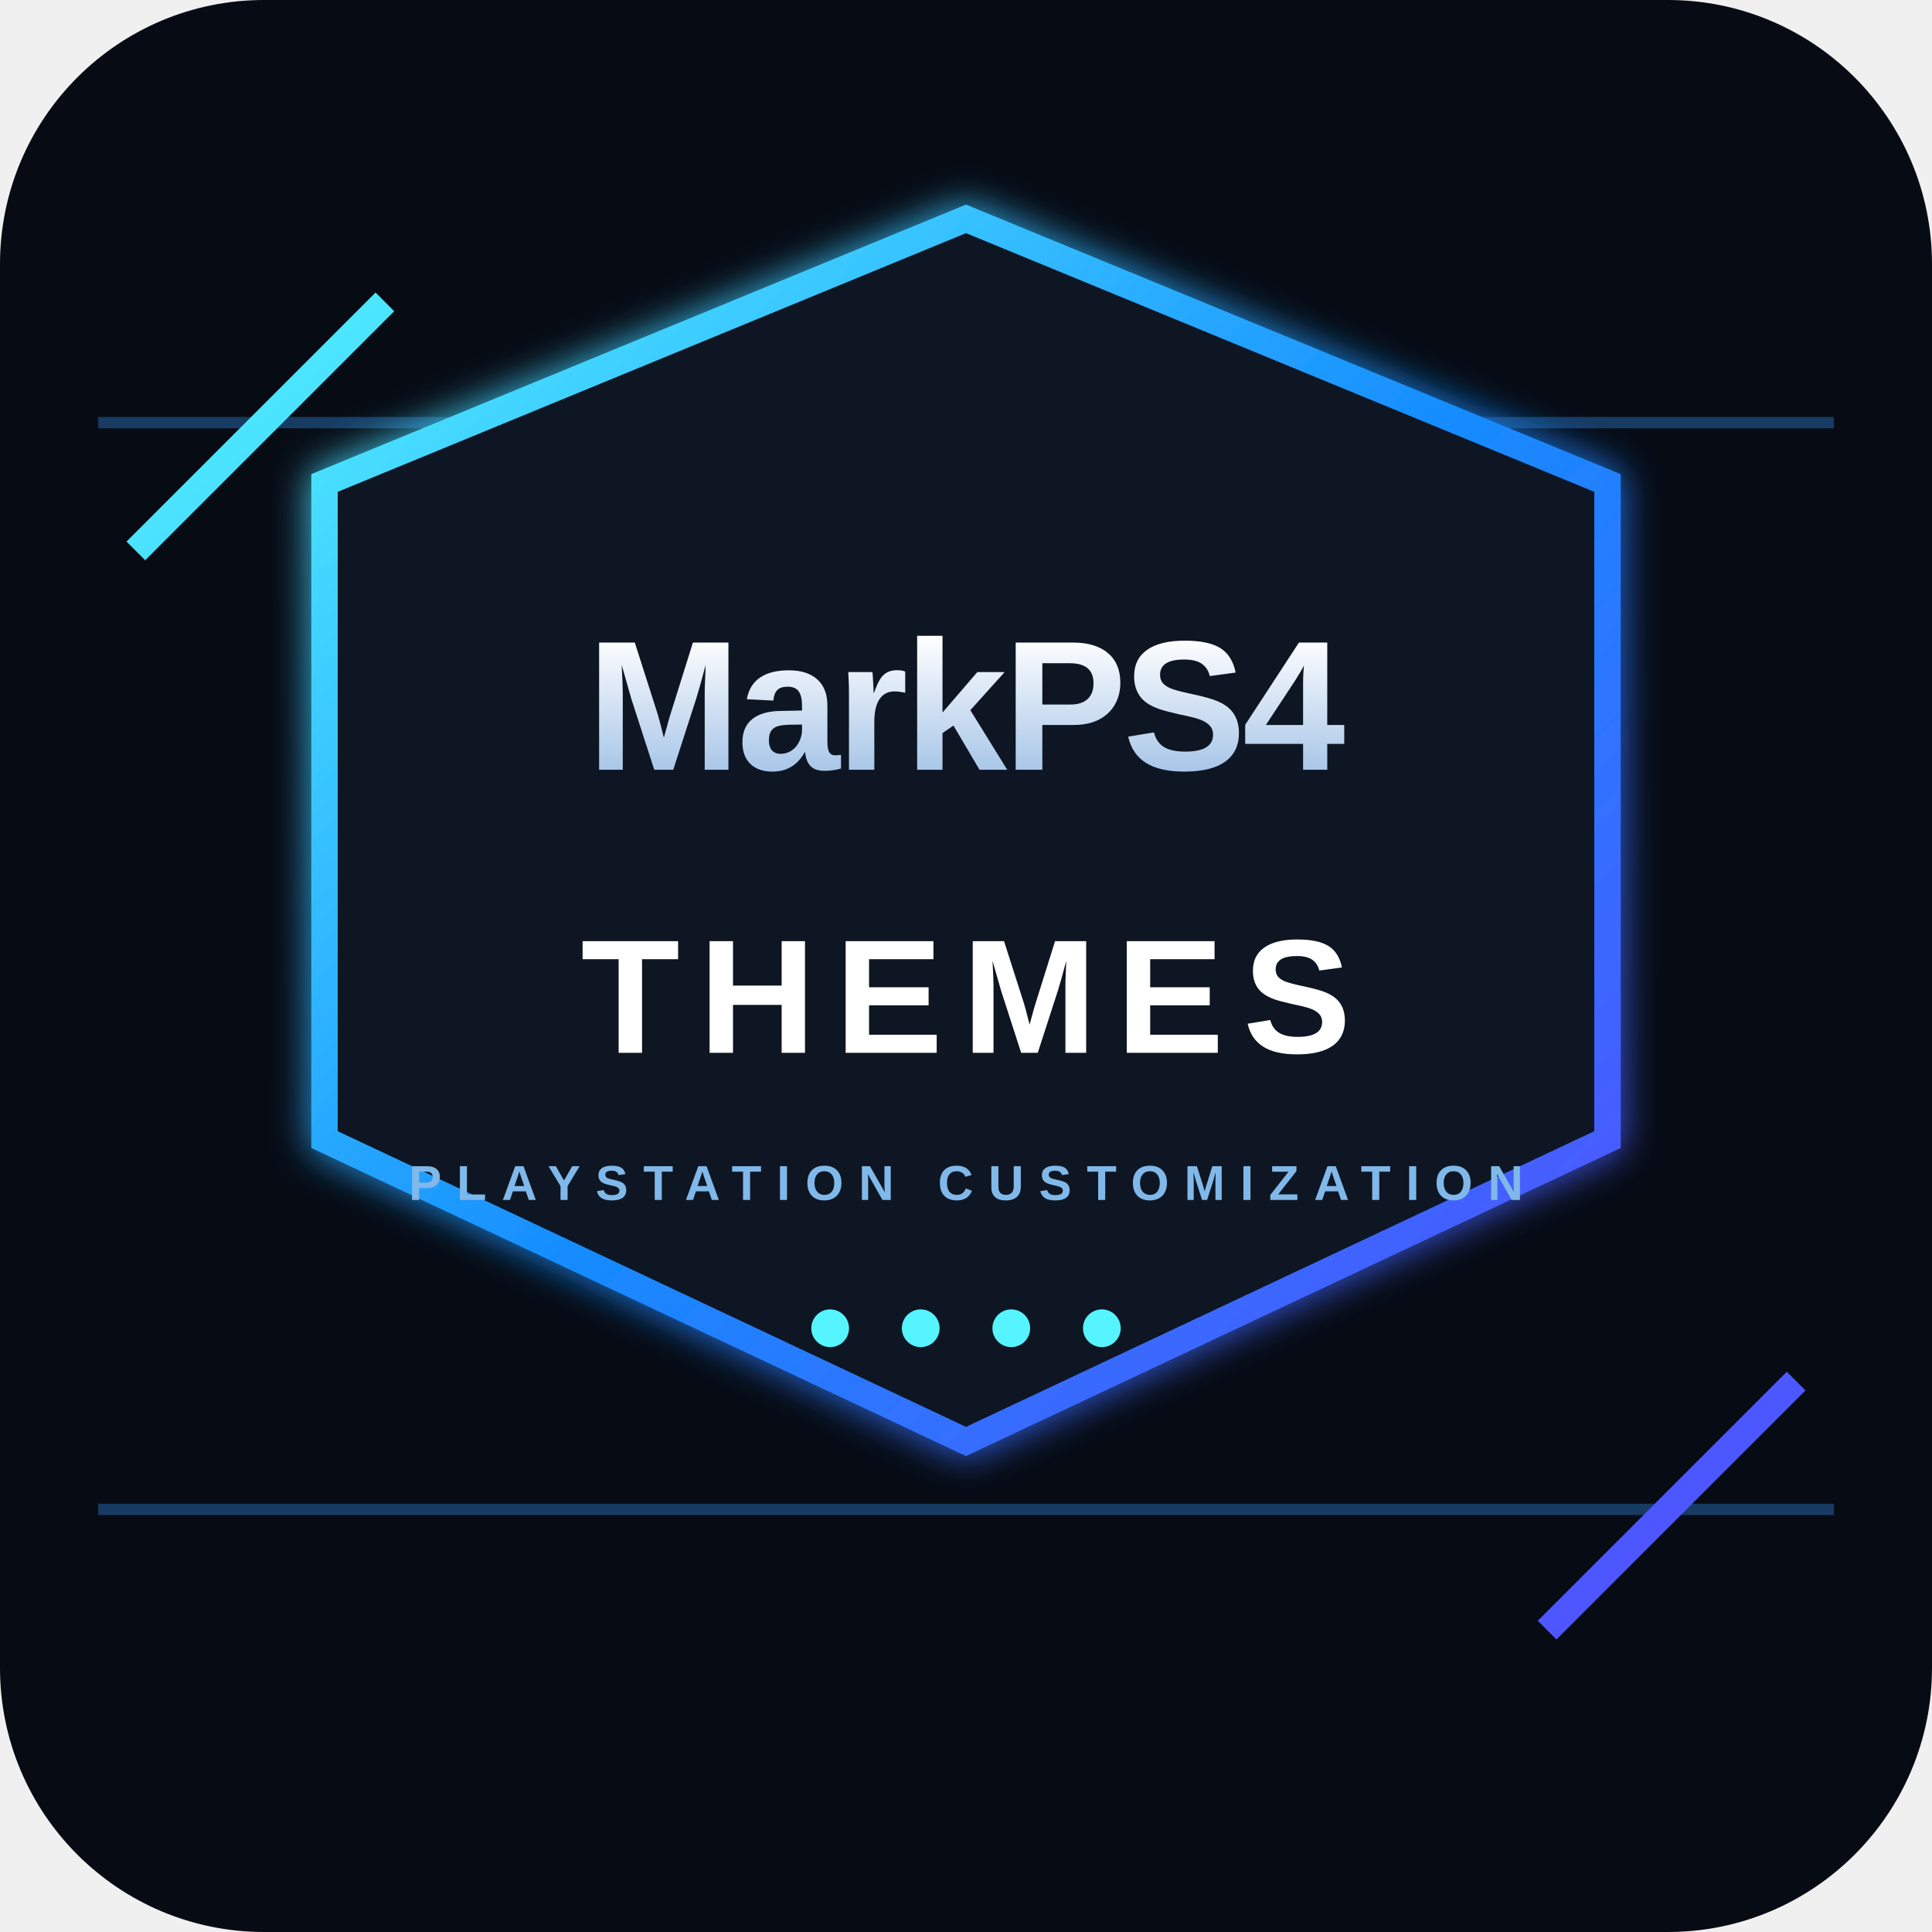
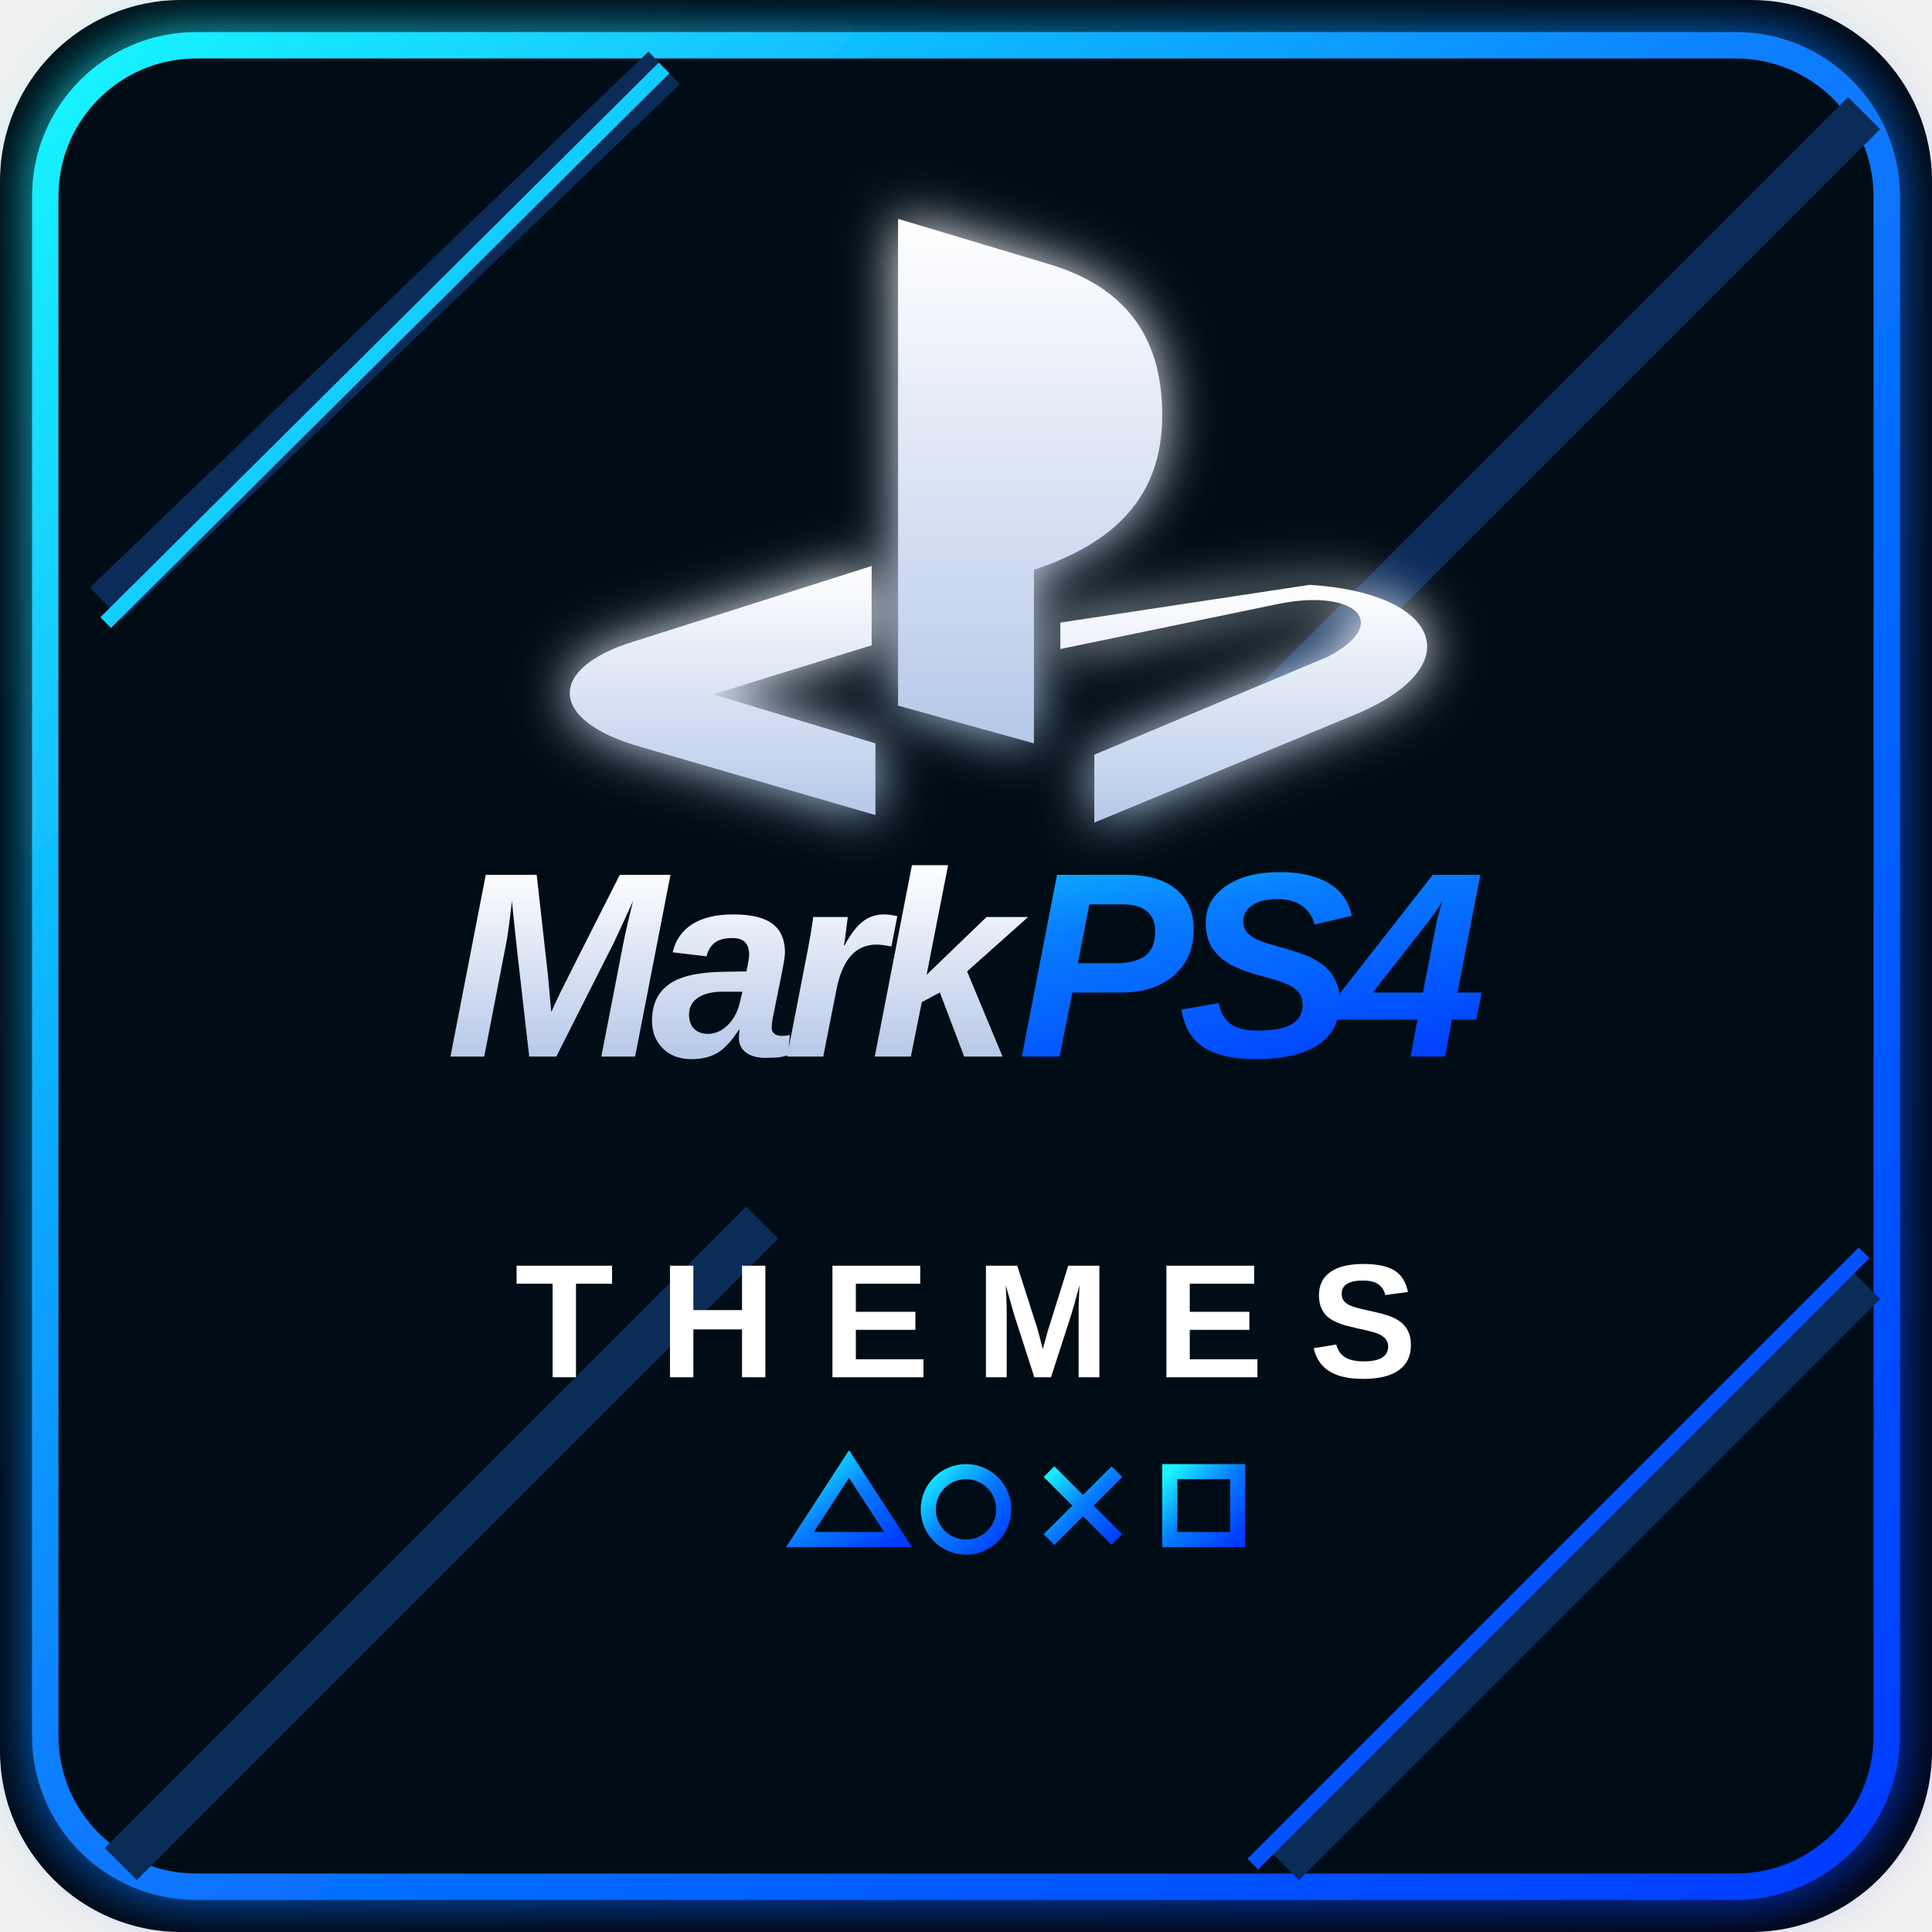
<svg xmlns="http://www.w3.org/2000/svg" width="512" height="512" viewBox="0 0 512 512">
  <defs>
    <linearGradient id="blue" x1="0" y1="0" x2="1" y2="1">
-       <stop stop-color="#55f4ff" />
-       <stop offset=".52" stop-color="#168cff" />
-       <stop offset="1" stop-color="#584cff" />
+       <stop stop-color="#19f4ff" />
+       <stop offset=".48" stop-color="#087cff" />
+       <stop offset="1" stop-color="#003cff" />
    </linearGradient>
    <linearGradient id="silver" x1="0" y1="0" x2="0" y2="1">
-       <stop stop-color="#ffffff" />
-       <stop offset="1" stop-color="#a8c6e8" />
+       <stop stop-color="#fff" />
+       <stop offset="1" stop-color="#b6c8e8" />
    </linearGradient>
-     <filter id="glow" x="-30%" y="-30%" width="160%" height="160%">
-       <feGaussianBlur stdDeviation="5" result="blur" />
+     <filter id="glow" x="-40%" y="-40%" width="180%" height="180%">
+       <feGaussianBlur stdDeviation="7" result="b" />
      <feMerge>
-         <feMergeNode in="blur" />
+         <feMergeNode in="b" />
        <feMergeNode in="SourceGraphic" />
      </feMerge>
    </filter>
  </defs>
-   <rect width="512" height="512" rx="70" fill="#070b14" />
-   <path d="M26 112H486M26 400H486" stroke="#173b62" stroke-width="3" />
-   <path d="M36 146L102 80M410 432L476 366" stroke="url(#blue)" stroke-width="7" />
-   <path d="M256 58L426 128V302L256 382L86 302V128Z" fill="#0b1424" stroke="url(#blue)" stroke-width="7" filter="url(#glow)" />
-   <text x="256" y="204" text-anchor="middle" font-family="Arial,Helvetica,sans-serif" font-size="49" font-weight="900" letter-spacing="-1" fill="url(#silver)">MarkPS4</text>
-   <path d="M125 224H387" stroke="url(#blue)" stroke-width="5" />
-   <text x="256" y="279" text-anchor="middle" font-family="Arial,Helvetica,sans-serif" font-size="43" font-weight="900" letter-spacing="5" fill="#ffffff">THEMES</text>
-   <text x="256" y="318" text-anchor="middle" font-family="Arial,Helvetica,sans-serif" font-size="13" font-weight="700" letter-spacing="4" fill="#80b8e9">PLAYSTATION CUSTOMIZATION</text>
-   <g fill="#55f4ff">
-     <circle cx="220" cy="352" r="5" />
-     <circle cx="244" cy="352" r="5" />
-     <circle cx="268" cy="352" r="5" />
-     <circle cx="292" cy="352" r="5" />
+   <rect width="512" height="512" rx="48" fill="#02050c" />
+   <rect x="12" y="12" width="488" height="488" rx="40" fill="#050a15" stroke="url(#blue)" stroke-width="7" filter="url(#glow)" />
+   <path d="M28 160L176 18M32 494L202 324M334 190L494 30M340 494L494 340" stroke="#0b2b59" stroke-width="12" />
+   <path d="M28 165L176 18M332 494L494 332" stroke="url(#blue)" stroke-width="4" />
+   <g transform="translate(256 120)" filter="url(#glow)" fill="url(#silver)">
+     <path d="M-18 -62L22 -50C42 -44 52 -31 52 -10C52 12 39 24 18 31L18 77L-18 67Z" />
+     <path d="M-25 30L-88 50C-111 57 -111 71 -86 78L-24 96L-24 77L-67 64L-25 51Z" />
+     <path d="M25 52L83 40C103 36 113 45 96 54L34 80L34 98L104 69C134 56 125 37 91 35L25 45Z" />
+   </g>
+   <text x="256" y="280" text-anchor="middle" font-family="Arial,Helvetica,sans-serif" font-size="70" font-weight="900" font-style="italic" letter-spacing="-4" fill="url(#silver)">Mark<tspan fill="url(#blue)">PS4</tspan>
+   </text>
+   <path d="M54 302H458" stroke="url(#blue)" stroke-width="5" filter="url(#glow)" />
+   <text x="256" y="365" text-anchor="middle" font-family="Arial,Helvetica,sans-serif" font-size="43" font-weight="800" letter-spacing="12" fill="#fff">THEMES</text>
+   <path d="M72 390H190M322 390H440" stroke="url(#blue)" stroke-width="4" />
+   <g fill="none" stroke="url(#blue)" stroke-width="4">
+     <path d="M212 408l13 -20 13 20z" />
+     <circle cx="256" cy="400" r="10" />
+     <path d="M278 390l18 18m0 -18l-18 18" />
+     <rect x="310" y="390" width="18" height="18" />
  </g>
</svg>
